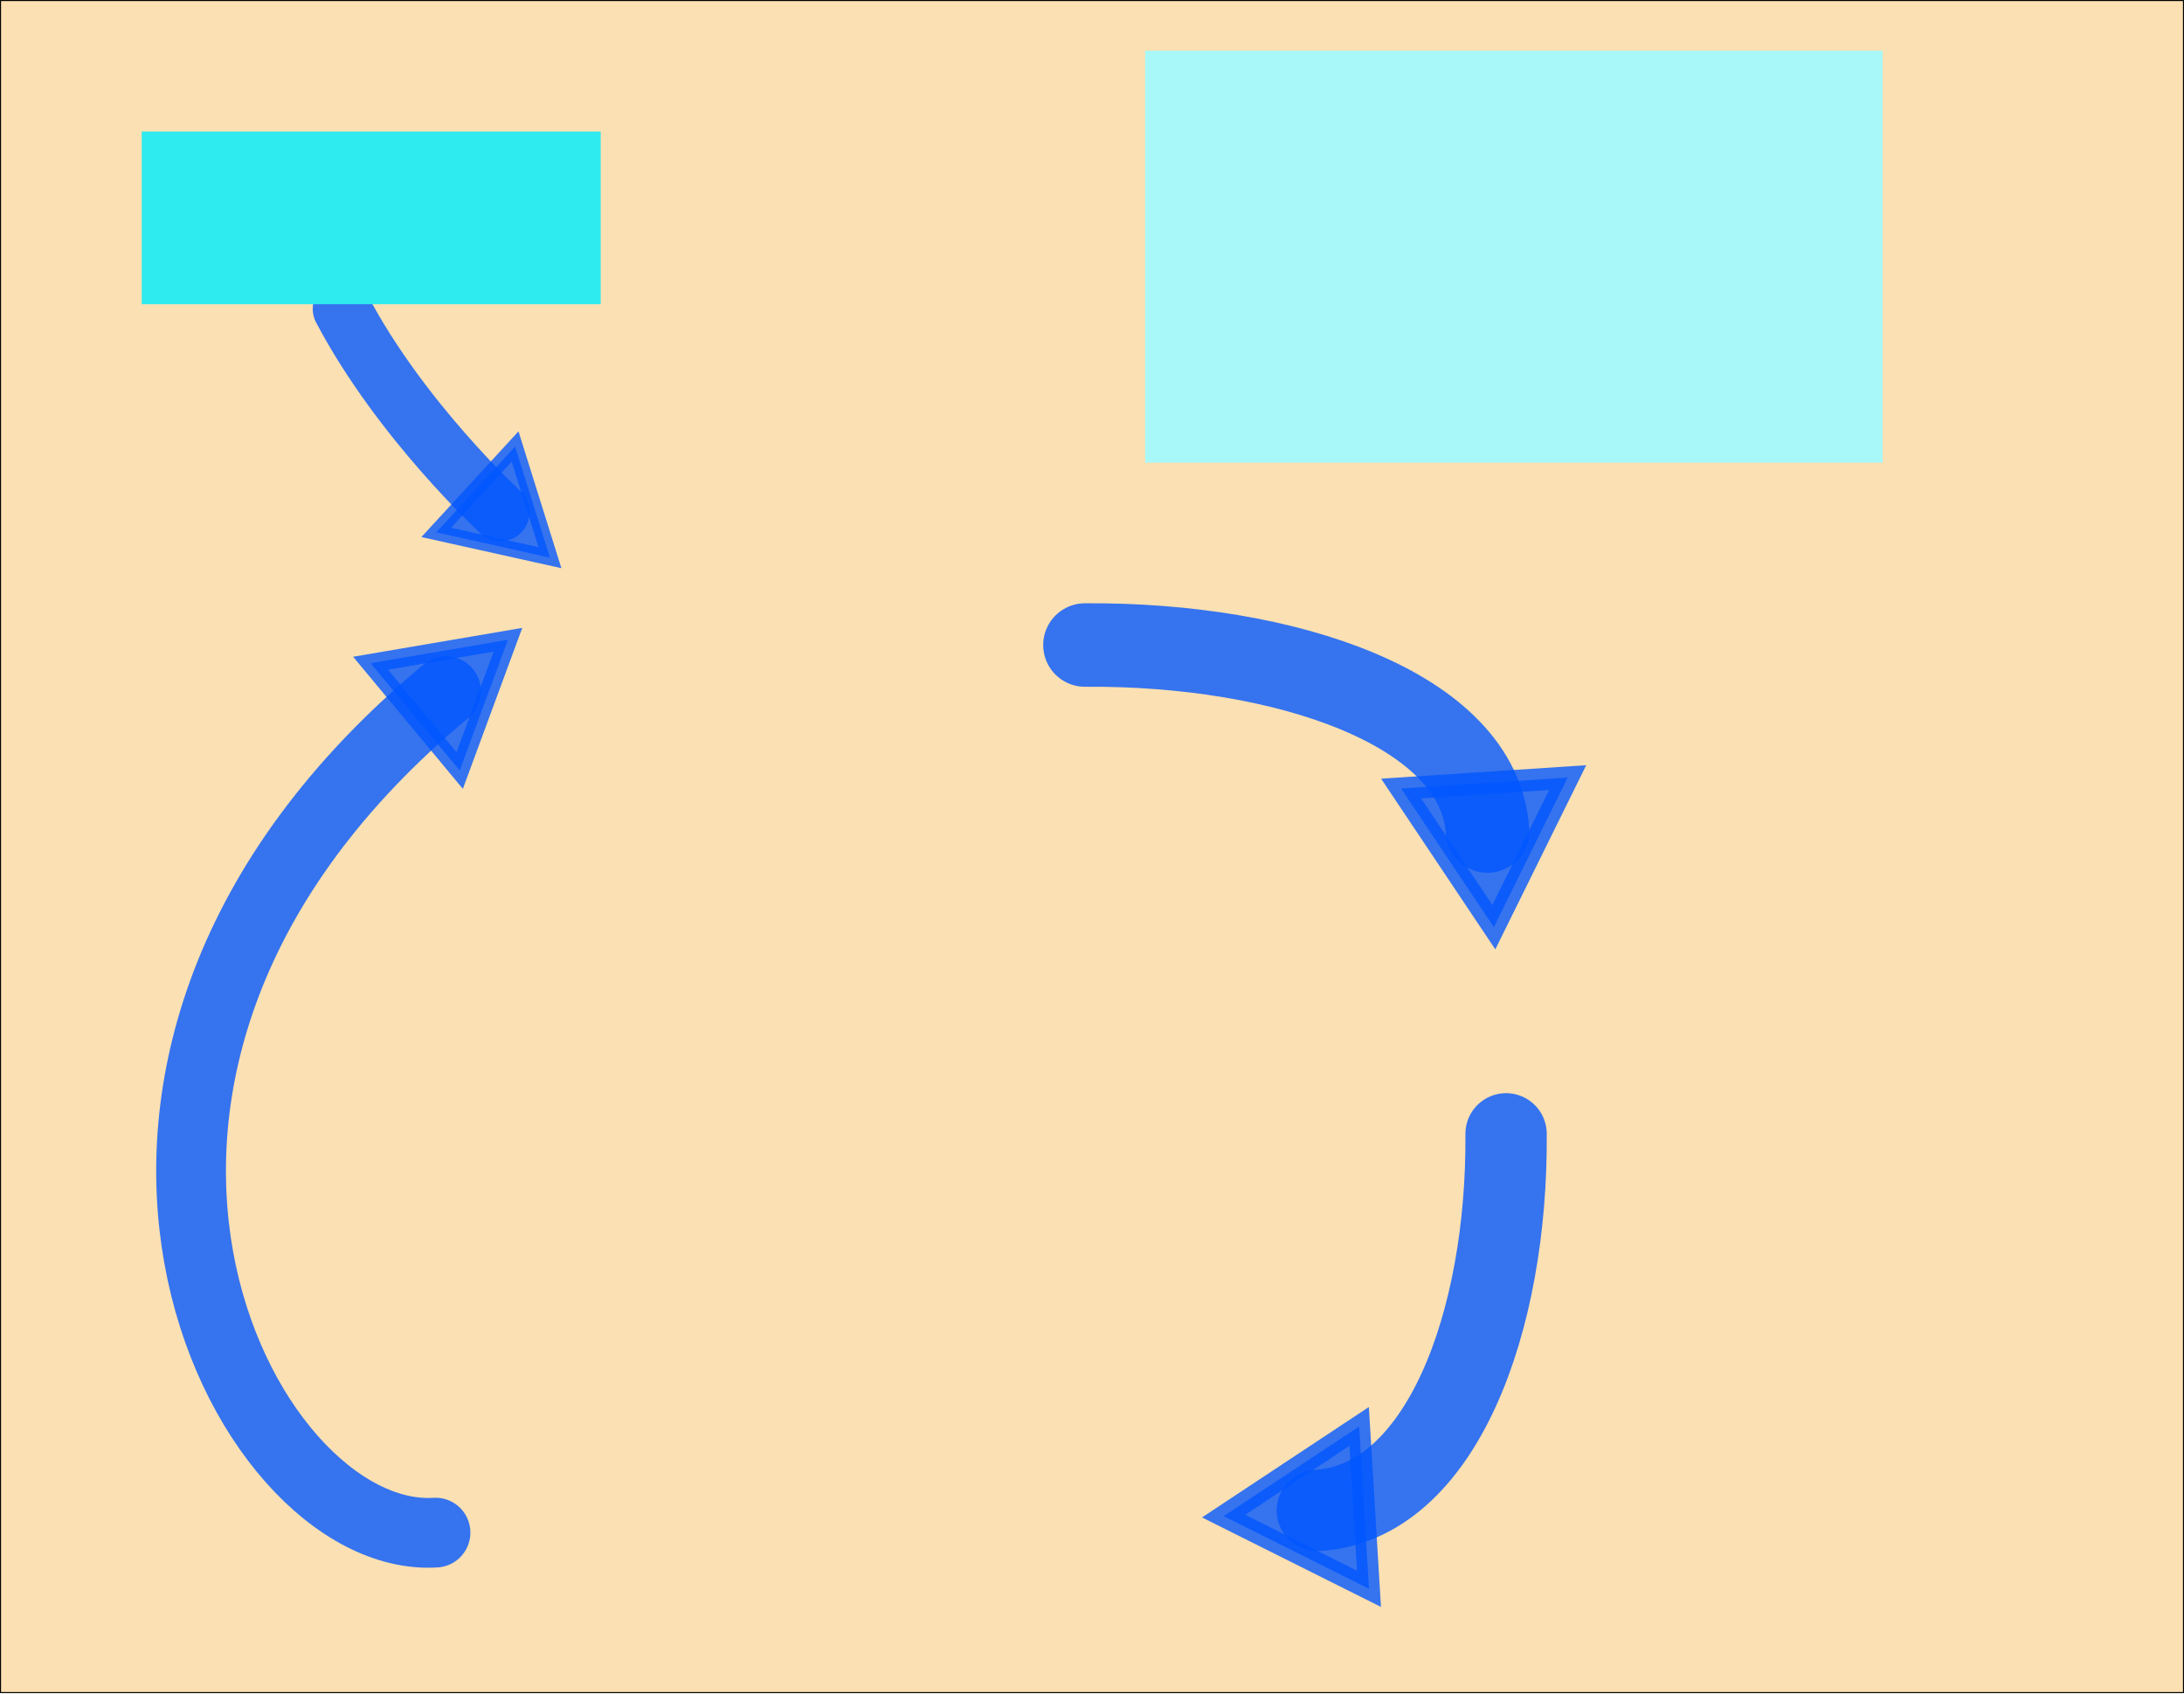
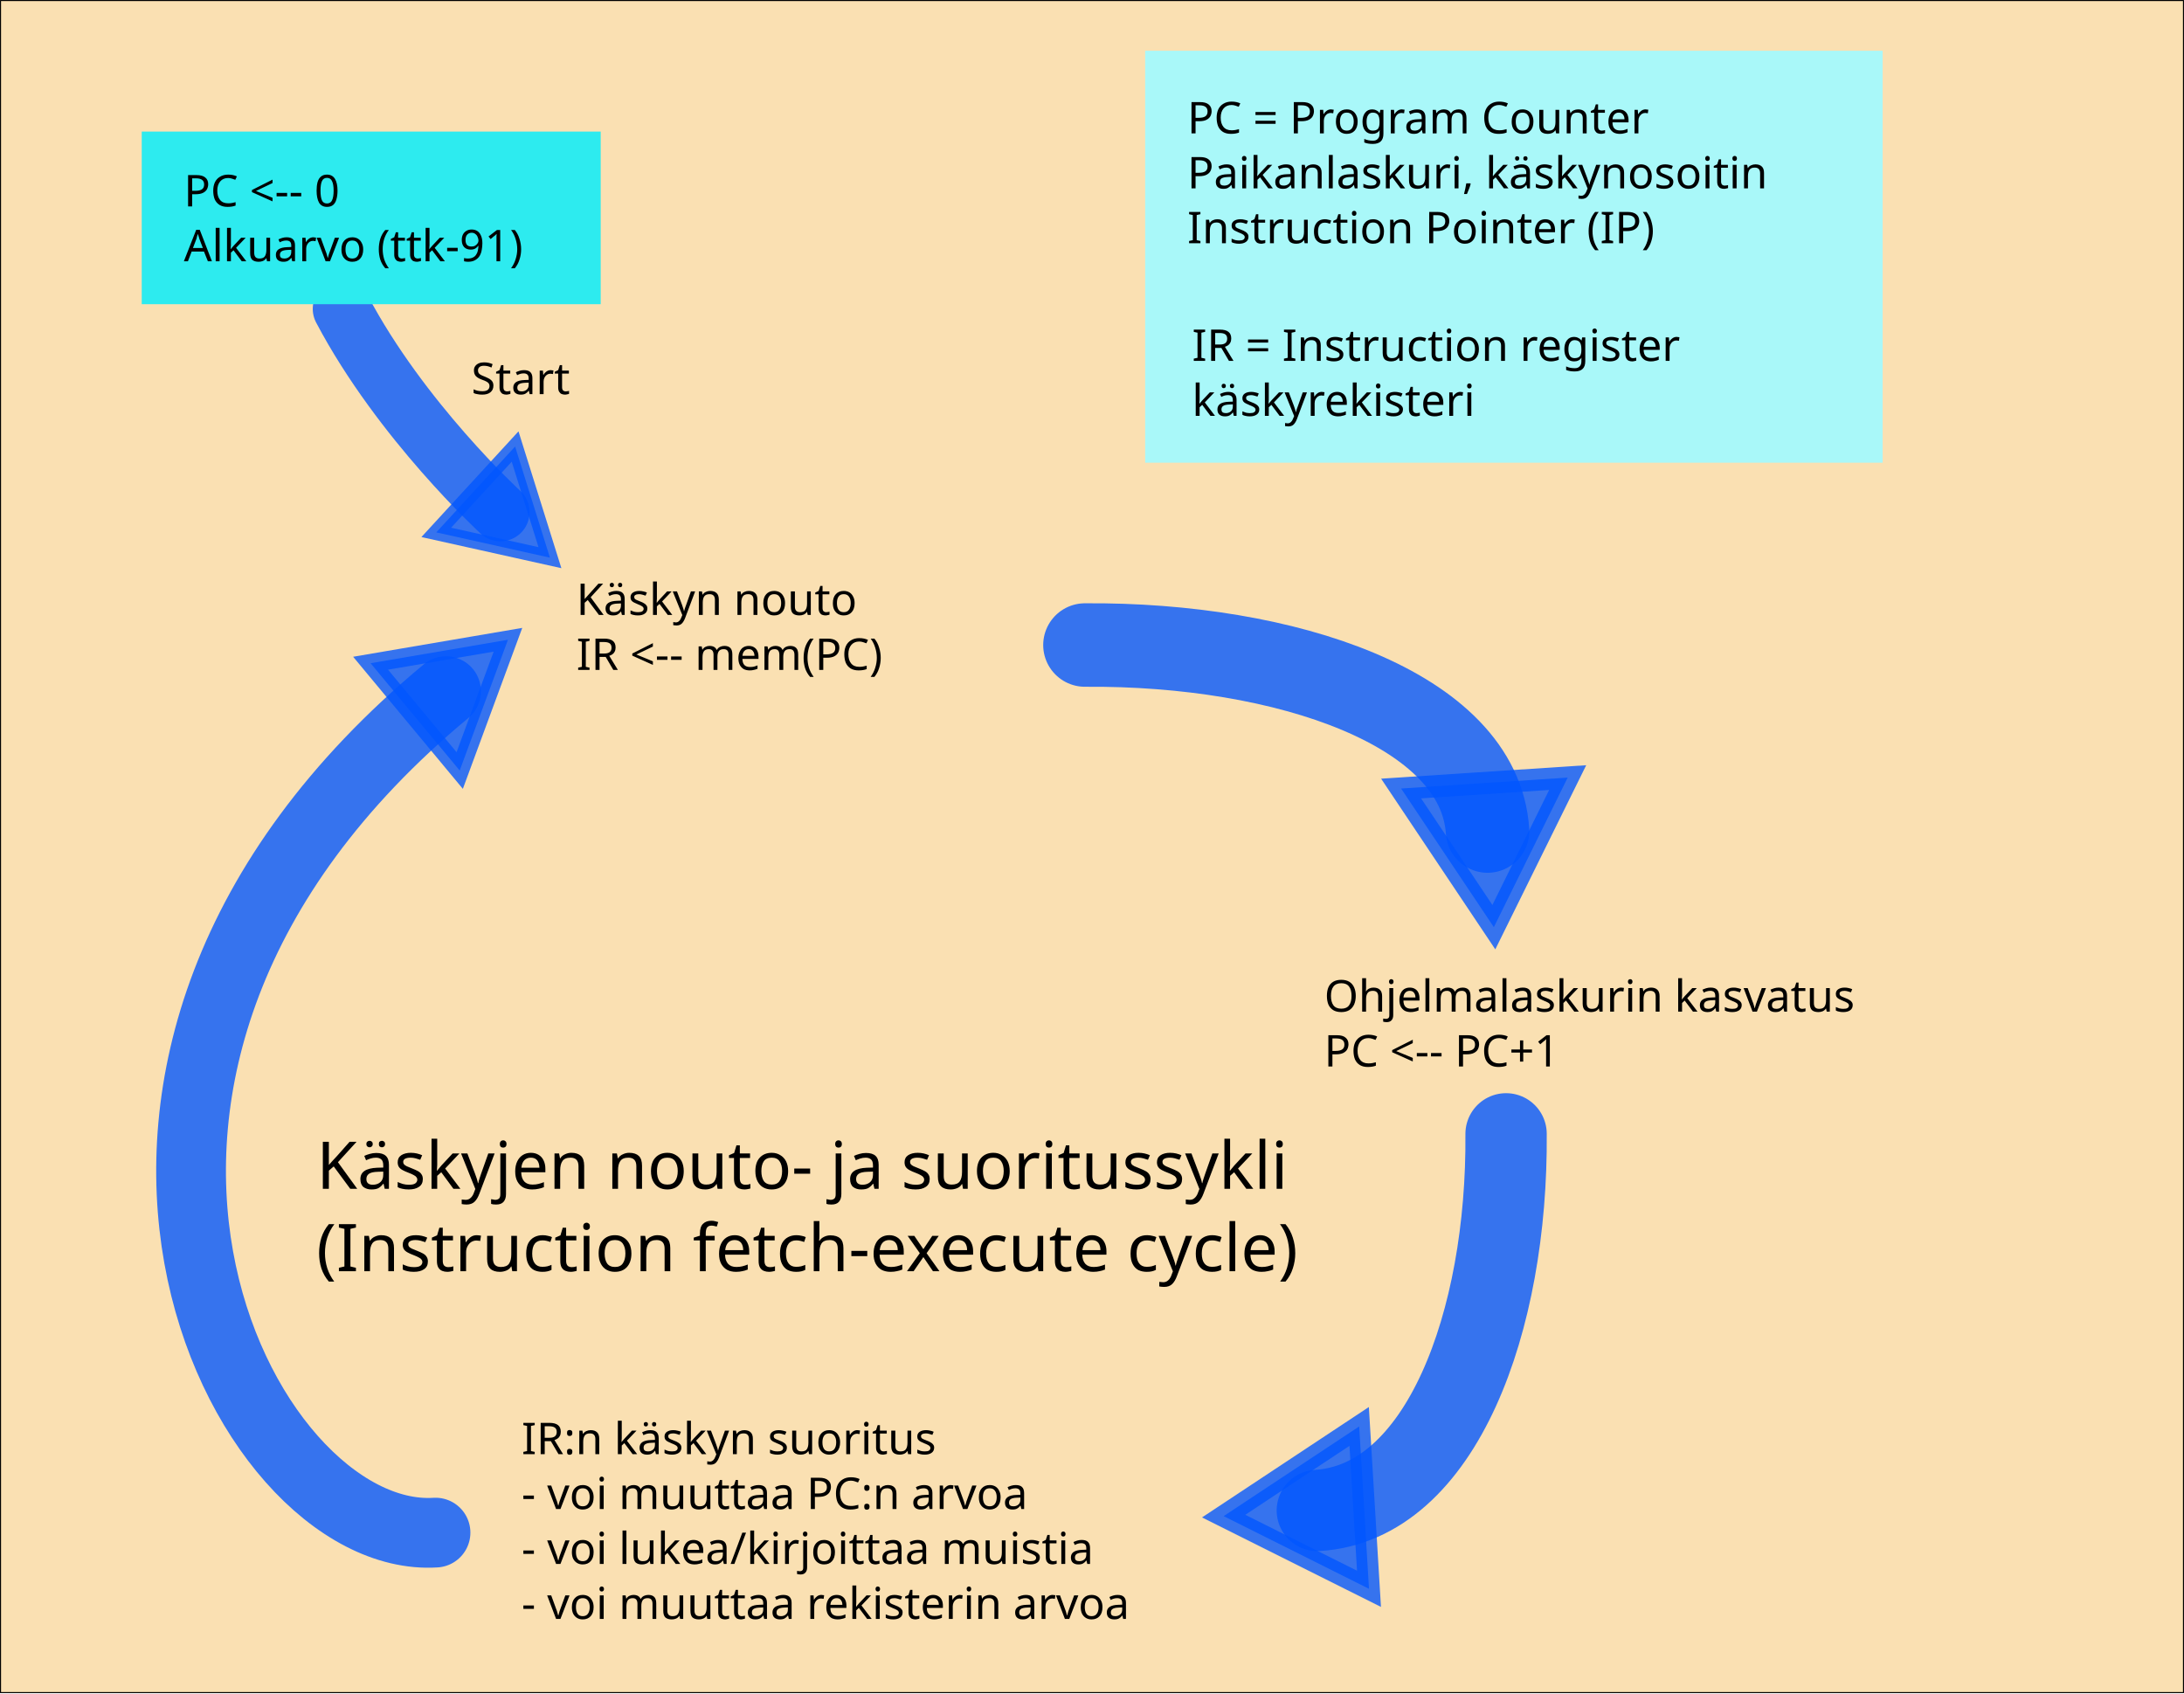
<svg xmlns="http://www.w3.org/2000/svg" id="svg67" version="1.1" viewBox="0 0 210.441 163.134" height="163.134mm" width="210.441mm">
  <defs id="defs61">
-     <marker style="overflow:visible" id="Arrow1Sstart" refX="0" refY="0" orient="auto">
-       <path transform="matrix(0.2,0,0,0.2,1.2,0)" style="fill:#000000;fill-opacity:1;fill-rule:evenodd;stroke:#000000;stroke-width:1pt;stroke-opacity:1" d="M 0,0 5,-5 -12.5,0 5,5 Z" id="path1158" />
-     </marker>
-     <marker style="overflow:visible" id="marker13306" refX="0" refY="0" orient="auto">
-       <path transform="matrix(-0.3,0,0,-0.3,0.69,0)" d="M 8.719,4.034 -2.207,0.016 8.719,-4.002 c -1.745,2.372 -1.735,5.617 -6e-7,8.035 z" style="fill:#000000;fill-opacity:1;fill-rule:evenodd;stroke:#000000;stroke-width:0.625;stroke-linejoin:round;stroke-opacity:1" id="path13304" />
-     </marker>
-     <marker style="overflow:visible" id="marker12122" refX="0" refY="0" orient="auto">
-       <path transform="scale(0.2)" style="fill:#0056ff;fill-opacity:0.784;fill-rule:evenodd;stroke:#0056ff;stroke-width:1pt;stroke-opacity:0.784" d="M 5.77,0 -2.88,5 V -5 Z" id="path12120" />
-     </marker>
    <marker style="overflow:visible" id="DotS" refX="0" refY="0" orient="auto">
      <path transform="matrix(0.2,0,0,0.2,1.48,0.2)" style="fill:#0056ff;fill-opacity:0.784;fill-rule:evenodd;stroke:#0056ff;stroke-width:1pt;stroke-opacity:0.784" d="m -2.5,-1 c 0,2.76 -2.24,5 -5,5 -2.76,0 -5,-2.24 -5,-5 0,-2.76 2.24,-5 5,-5 2.76,0 5,2.24 5,5 z" id="path1213" />
    </marker>
    <marker style="overflow:visible" id="TriangleOutS" refX="0" refY="0" orient="auto">
      <path transform="scale(0.2)" style="fill:#0056ff;fill-opacity:0.784;fill-rule:evenodd;stroke:#0056ff;stroke-width:1pt;stroke-opacity:0.784" d="M 5.77,0 -2.88,5 V -5 Z" id="path1294" />
-     </marker>
-     <marker style="overflow:visible" id="marker1578" refX="0" refY="0" orient="auto">
-       <path transform="matrix(-0.3,0,0,-0.3,0.69,0)" d="M 8.719,4.034 -2.207,0.016 8.719,-4.002 c -1.745,2.372 -1.735,5.617 -6e-7,8.035 z" style="fill:#0f8afd;fill-opacity:1;fill-rule:evenodd;stroke:#000000;stroke-width:0.625;stroke-linejoin:round;stroke-opacity:1" id="path1576" />
-     </marker>
-     <marker style="overflow:visible" id="Arrow2Send" refX="0" refY="0" orient="auto">
-       <path transform="matrix(-0.3,0,0,-0.3,0.69,0)" d="M 8.719,4.034 -2.207,0.016 8.719,-4.002 c -1.745,2.372 -1.735,5.617 -6e-7,8.035 z" style="fill:#000000;fill-opacity:1;fill-rule:evenodd;stroke:#000000;stroke-width:0.625;stroke-linejoin:round;stroke-opacity:1" id="path1179" />
-     </marker>
-     <marker style="overflow:visible" id="marker1438" refX="0" refY="0" orient="auto">
-       <path transform="matrix(-1.1,0,0,-1.1,-1.1,0)" d="M 8.719,4.034 -2.207,0.016 8.719,-4.002 c -1.745,2.372 -1.735,5.617 -6e-7,8.035 z" style="fill:#000000;fill-opacity:1;fill-rule:evenodd;stroke:#000000;stroke-width:0.625;stroke-linejoin:round;stroke-opacity:1" id="path1436" />
-     </marker>
-     <marker style="overflow:visible" id="Arrow2Lend" refX="0" refY="0" orient="auto">
-       <path transform="matrix(-1.1,0,0,-1.1,-1.1,0)" d="M 8.719,4.034 -2.207,0.016 8.719,-4.002 c -1.745,2.372 -1.735,5.617 -6e-7,8.035 z" style="fill:#a9b2f9;fill-opacity:1;fill-rule:evenodd;stroke:#000000;stroke-width:0.625;stroke-linejoin:round;stroke-opacity:1" id="path1167" />
    </marker>
    <marker style="overflow:visible" id="DotS-5" refX="0" refY="0" orient="auto">
      <path transform="matrix(0.2,0,0,0.2,1.48,0.2)" style="fill:#0056ff;fill-opacity:0.784;fill-rule:evenodd;stroke:#0056ff;stroke-width:1pt;stroke-opacity:0.784" d="m -2.5,-1 c 0,2.76 -2.24,5 -5,5 -2.76,0 -5,-2.24 -5,-5 0,-2.76 2.24,-5 5,-5 2.76,0 5,2.24 5,5 z" id="path1213-3" />
    </marker>
    <marker style="overflow:visible" id="TriangleOutS-1" refX="0" refY="0" orient="auto">
      <path transform="scale(0.2)" style="fill:#0056ff;fill-opacity:0.784;fill-rule:evenodd;stroke:#0056ff;stroke-width:1pt;stroke-opacity:0.784" d="M 5.77,0 -2.88,5 V -5 Z" id="path1294-2" />
    </marker>
    <marker style="overflow:visible" id="DotS-5-1" refX="0" refY="0" orient="auto">
      <path transform="matrix(0.2,0,0,0.2,1.48,0.2)" style="fill:#0056ff;fill-opacity:0.785;fill-rule:evenodd;stroke:#0056ff;stroke-width:1pt;stroke-opacity:0.785" d="m -2.5,-1 c 0,2.76 -2.24,5 -5,5 -2.76,0 -5,-2.24 -5,-5 0,-2.76 2.24,-5 5,-5 2.76,0 5,2.24 5,5 z" id="path1213-3-2" />
    </marker>
    <marker style="overflow:visible" id="TriangleOutS-1-2" refX="0" refY="0" orient="auto">
      <path transform="scale(0.2)" style="fill:#0056ff;fill-opacity:0.785;fill-rule:evenodd;stroke:#0056ff;stroke-width:1pt;stroke-opacity:0.785" d="M 5.77,0 -2.88,5 V -5 Z" id="path1294-2-1" />
    </marker>
    <marker style="overflow:visible" id="DotS-4" refX="0" refY="0" orient="auto">
      <path transform="matrix(0.2,0,0,0.2,1.48,0.2)" style="fill:#0056ff;fill-opacity:0.784;fill-rule:evenodd;stroke:#0056ff;stroke-width:1pt;stroke-opacity:0.784" d="m -2.5,-1 c 0,2.76 -2.24,5 -5,5 -2.76,0 -5,-2.24 -5,-5 0,-2.76 2.24,-5 5,-5 2.76,0 5,2.24 5,5 z" id="path1213-1" />
    </marker>
    <marker style="overflow:visible" id="TriangleOutS-6" refX="0" refY="0" orient="auto">
      <path transform="scale(0.2)" style="fill:#0056ff;fill-opacity:0.784;fill-rule:evenodd;stroke:#0056ff;stroke-width:1pt;stroke-opacity:0.784" d="M 5.77,0 -2.88,5 V -5 Z" id="path1294-4" />
    </marker>
  </defs>
  <g transform="translate(0.05000001,-14.44611)" id="layer1">
    <rect y="14.496" x="0" height="163.034" width="210.341" id="rect16130" style="opacity:1;fill:#f9d79d;fill-opacity:0.784;stroke:#000000;stroke-width:0.1;stroke-linecap:round;stroke-linejoin:round;stroke-miterlimit:4;stroke-dasharray:none;stroke-opacity:1" />
    <path id="path1434-4" d="M 32.894,44.212 C 38.56,54.97 48.167,63.794 48.167,63.794" style="fill:none;fill-opacity:1;stroke:#0056ff;stroke-width:5.616;stroke-linecap:round;stroke-linejoin:miter;stroke-miterlimit:4;stroke-dasharray:none;stroke-opacity:0.784;marker-mid:url(#DotS-4);marker-end:url(#TriangleOutS-6)" />
-     <flowRoot transform="matrix(0.2645833,0,0,0.2645833,-8.769043,16.25298)" style="font-style:normal;font-variant:normal;font-weight:normal;font-stretch:normal;font-size:16px;line-height:1.25;font-family:sans-serif;-inkscape-font-specification:'sans-serif, Normal';font-variant-ligatures:normal;font-variant-caps:normal;font-variant-numeric:normal;font-feature-settings:normal;text-align:start;letter-spacing:0px;word-spacing:0px;writing-mode:lr-tb;text-anchor:start;fill:#000000;fill-opacity:1;stroke:none" id="flowRoot77" xml:space="preserve">
-       <flowRegion style="font-style:normal;font-variant:normal;font-weight:normal;font-stretch:normal;font-size:16px;font-family:sans-serif;-inkscape-font-specification:'sans-serif, Normal';font-variant-ligatures:normal;font-variant-caps:normal;font-variant-numeric:normal;font-feature-settings:normal;text-align:start;writing-mode:lr-tb;text-anchor:start" id="flowRegion79">
-         <rect style="font-style:normal;font-variant:normal;font-weight:normal;font-stretch:normal;font-size:16px;font-family:sans-serif;-inkscape-font-specification:'sans-serif, Normal';font-variant-ligatures:normal;font-variant-caps:normal;font-variant-numeric:normal;font-feature-settings:normal;text-align:start;writing-mode:lr-tb;text-anchor:start" y="202.52" x="242.857" height="91.429" width="235.714" id="rect81" />
-       </flowRegion>
-       <flowPara id="flowPara85">Käskyn nouto</flowPara>
-       <flowPara id="flowPara87">IR &lt;-- mem(PC)</flowPara>
-     </flowRoot>
-     <flowRoot transform="matrix(0.2645833,0,0,0.2645833,63.28466,54.4702)" style="font-style:normal;font-variant:normal;font-weight:normal;font-stretch:normal;font-size:16px;line-height:1.25;font-family:sans-serif;-inkscape-font-specification:'sans-serif, Normal';font-variant-ligatures:normal;font-variant-caps:normal;font-variant-numeric:normal;font-feature-settings:normal;text-align:start;letter-spacing:0px;word-spacing:0px;writing-mode:lr-tb;text-anchor:start;fill:#000000;fill-opacity:1;stroke:none" id="flowRoot77-0" xml:space="preserve">
-       <flowRegion style="font-style:normal;font-variant:normal;font-weight:normal;font-stretch:normal;font-size:16px;font-family:sans-serif;-inkscape-font-specification:'sans-serif, Normal';font-variant-ligatures:normal;font-variant-caps:normal;font-variant-numeric:normal;font-feature-settings:normal;text-align:start;writing-mode:lr-tb;text-anchor:start" id="flowRegion79-8">
-         <rect style="font-style:normal;font-variant:normal;font-weight:normal;font-stretch:normal;font-size:16px;font-family:sans-serif;-inkscape-font-specification:'sans-serif, Normal';font-variant-ligatures:normal;font-variant-caps:normal;font-variant-numeric:normal;font-feature-settings:normal;text-align:start;writing-mode:lr-tb;text-anchor:start" y="202.52" x="242.857" height="91.429" width="235.714" id="rect81-9" />
-       </flowRegion>
-       <flowPara id="flowPara116">Ohjelmalaskurin kasvatus</flowPara>
-       <flowPara id="flowPara118">PC &lt;-- PC+1</flowPara>
-     </flowRoot>
-     <flowRoot transform="matrix(0.2645833,0,0,0.2645833,-14.04927,97.10591)" style="font-style:normal;font-variant:normal;font-weight:normal;font-stretch:normal;font-size:16px;line-height:1.25;font-family:sans-serif;-inkscape-font-specification:'sans-serif, Normal';font-variant-ligatures:normal;font-variant-caps:normal;font-variant-numeric:normal;font-feature-settings:normal;text-align:start;letter-spacing:0px;word-spacing:0px;writing-mode:lr-tb;text-anchor:start;fill:#000000;fill-opacity:1;stroke:none" id="flowRoot77-4" xml:space="preserve">
-       <flowRegion style="font-style:normal;font-variant:normal;font-weight:normal;font-stretch:normal;font-size:16px;font-family:sans-serif;-inkscape-font-specification:'sans-serif, Normal';font-variant-ligatures:normal;font-variant-caps:normal;font-variant-numeric:normal;font-feature-settings:normal;text-align:start;writing-mode:lr-tb;text-anchor:start" id="flowRegion79-0">
-         <rect style="font-style:normal;font-variant:normal;font-weight:normal;font-stretch:normal;font-size:16px;font-family:sans-serif;-inkscape-font-specification:'sans-serif, Normal';font-variant-ligatures:normal;font-variant-caps:normal;font-variant-numeric:normal;font-feature-settings:normal;text-align:start;writing-mode:lr-tb;text-anchor:start" y="202.52" x="242.857" height="106.581" width="288.242" id="rect81-1" />
-       </flowRegion>
-       <flowPara id="flowPara147">IR:n käskyn suoritus</flowPara>
-       <flowPara id="flowPara149">- voi muuttaa PC:n arvoa</flowPara>
-       <flowPara id="flowPara151">- voi lukea/kirjoittaa muistia</flowPara>
-       <flowPara id="flowPara153">- voi muuttaa rekisterin arvoa</flowPara>
-     </flowRoot>
-     <flowRoot transform="matrix(0.2645833,0,0,0.2645833,-18.88737,-5.023253)" style="font-style:normal;font-variant:normal;font-weight:normal;font-stretch:normal;font-size:16px;line-height:1.25;font-family:sans-serif;-inkscape-font-specification:'sans-serif, Normal';font-variant-ligatures:normal;font-variant-caps:normal;font-variant-numeric:normal;font-feature-settings:normal;text-align:start;letter-spacing:0px;word-spacing:0px;writing-mode:lr-tb;text-anchor:start;fill:#000000;fill-opacity:1;stroke:none" id="flowRoot77-8" xml:space="preserve">
-       <flowRegion style="font-style:normal;font-variant:normal;font-weight:normal;font-stretch:normal;font-size:16px;font-family:sans-serif;-inkscape-font-specification:'sans-serif, Normal';font-variant-ligatures:normal;font-variant-caps:normal;font-variant-numeric:normal;font-feature-settings:normal;text-align:start;writing-mode:lr-tb;text-anchor:start" id="flowRegion79-87">
-         <rect style="font-style:normal;font-variant:normal;font-weight:normal;font-stretch:normal;font-size:16px;font-family:sans-serif;-inkscape-font-specification:'sans-serif, Normal';font-variant-ligatures:normal;font-variant-caps:normal;font-variant-numeric:normal;font-feature-settings:normal;text-align:start;writing-mode:lr-tb;text-anchor:start" y="202.52" x="242.857" height="91.429" width="235.714" id="rect81-7" />
-       </flowRegion>
-       <flowPara id="flowPara182">Start</flowPara>
-     </flowRoot>
+     <text id="text1042" y="73.698" x="55.487" style="font-style:normal;font-variant:normal;font-weight:normal;font-stretch:normal;font-size:4.233px;line-height:1.25;font-family:sans-serif;-inkscape-font-specification:'sans-serif, Normal';font-variant-ligatures:normal;font-variant-caps:normal;font-variant-numeric:normal;font-feature-settings:normal;text-align:start;letter-spacing:0px;word-spacing:0px;writing-mode:lr-tb;text-anchor:start;fill:#000000;fill-opacity:1;stroke:none;stroke-width:0.265" xml:space="preserve">
+       <tspan style="stroke-width:0.265" id="tspan1036" y="73.698" x="55.487">
+         <tspan style="stroke-width:0.265" id="tspan1032" y="73.698" x="55.487">Käskyn nouto</tspan>
+         <tspan style="stroke-width:0.265" id="tspan1034" y="73.698" x="84.525" dx="0" />
+       </tspan>
+       <tspan style="stroke-width:0.265" id="tspan1040" y="78.99" x="55.487">
+         <tspan style="stroke-width:0.265" id="tspan1038" y="78.99" x="55.487">IR &lt;-- mem(PC)</tspan>
+       </tspan>
+     </text>
+     <text id="text1054" y="111.916" x="127.541" style="font-style:normal;font-variant:normal;font-weight:normal;font-stretch:normal;font-size:4.233px;line-height:1.25;font-family:sans-serif;-inkscape-font-specification:'sans-serif, Normal';font-variant-ligatures:normal;font-variant-caps:normal;font-variant-numeric:normal;font-feature-settings:normal;text-align:start;letter-spacing:0px;word-spacing:0px;writing-mode:lr-tb;text-anchor:start;fill:#000000;fill-opacity:1;stroke:none;stroke-width:0.265" xml:space="preserve">
+       <tspan style="stroke-width:0.265" id="tspan1048" y="111.916" x="127.541">
+         <tspan style="stroke-width:0.265" id="tspan1044" y="111.916" x="127.541">Ohjelmalaskurin kasvatus</tspan>
+         <tspan style="stroke-width:0.265" id="tspan1046" y="111.916" x="182.392" dx="0" />
+       </tspan>
+       <tspan style="stroke-width:0.265" id="tspan1052" y="117.207" x="127.541">
+         <tspan style="stroke-width:0.265" id="tspan1050" y="117.207" x="127.541">PC &lt;-- PC+1</tspan>
+       </tspan>
+     </text>
+     <text id="text1090" y="154.551" x="50.207" style="font-style:normal;font-variant:normal;font-weight:normal;font-stretch:normal;font-size:4.233px;line-height:1.25;font-family:sans-serif;-inkscape-font-specification:'sans-serif, Normal';font-variant-ligatures:normal;font-variant-caps:normal;font-variant-numeric:normal;font-feature-settings:normal;text-align:start;letter-spacing:0px;word-spacing:0px;writing-mode:lr-tb;text-anchor:start;fill:#000000;fill-opacity:1;stroke:none;stroke-width:0.265" xml:space="preserve">
+       <tspan style="stroke-width:0.265" id="tspan1072" y="154.551" x="50.207">
+         <tspan style="stroke-width:0.265" id="tspan1068" y="154.551" x="50.207">IR:n käskyn suoritus</tspan>
+         <tspan style="stroke-width:0.265" id="tspan1070" y="154.551" x="94.458" dx="0" />
+       </tspan>
+       <tspan style="stroke-width:0.265" id="tspan1078" y="159.843" x="50.207">
+         <tspan style="stroke-width:0.265" id="tspan1074" y="159.843" x="50.207">- voi muuttaa PC:n arvoa</tspan>
+         <tspan style="stroke-width:0.265" id="tspan1076" y="159.843" x="104.273" dx="0" />
+       </tspan>
+       <tspan style="stroke-width:0.265" id="tspan1084" y="165.135" x="50.207">
+         <tspan style="stroke-width:0.265" id="tspan1080" y="165.135" x="50.207">- voi lukea/kirjoittaa muistia</tspan>
+         <tspan style="stroke-width:0.265" id="tspan1082" y="165.135" x="110.772" dx="0" />
+       </tspan>
+       <tspan style="stroke-width:0.265" id="tspan1088" y="170.426" x="50.207">
+         <tspan style="stroke-width:0.265" id="tspan1086" y="170.426" x="50.207">- voi muuttaa rekisterin arvoa</tspan>
+       </tspan>
+     </text>
+     <text id="text952" y="52.422" x="45.369" style="font-style:normal;font-variant:normal;font-weight:normal;font-stretch:normal;font-size:4.233px;line-height:1.25;font-family:sans-serif;-inkscape-font-specification:'sans-serif, Normal';font-variant-ligatures:normal;font-variant-caps:normal;font-variant-numeric:normal;font-feature-settings:normal;text-align:start;letter-spacing:0px;word-spacing:0px;writing-mode:lr-tb;text-anchor:start;fill:#000000;fill-opacity:1;stroke:none;stroke-width:0.265" xml:space="preserve">
+       <tspan style="stroke-width:0.265" id="tspan950" y="52.422" x="45.369">
+         <tspan style="stroke-width:0.265" id="tspan948" y="52.422" x="45.369">Start</tspan>
+       </tspan>
+     </text>
    <g transform="translate(-18.89881,6.425595)" id="g1140">
      <rect style="opacity:1;fill:#2debef;fill-opacity:1;stroke:none;stroke-width:0.23;stroke-opacity:1" id="rect1124" width="44.223" height="16.631" x="32.506" y="20.699" />
-       <flowRoot xml:space="preserve" id="flowRoot77-8-7" style="font-style:normal;font-variant:normal;font-weight:normal;font-stretch:normal;font-size:16px;line-height:1.25;font-family:sans-serif;-inkscape-font-specification:'sans-serif, Normal';font-variant-ligatures:normal;font-variant-caps:normal;font-variant-numeric:normal;font-feature-settings:normal;text-align:start;letter-spacing:0px;word-spacing:0px;writing-mode:lr-tb;text-anchor:start;fill:#000000;fill-opacity:1;stroke:none" transform="matrix(0.2645833,0,0,0.2645833,-27.69052,-29.54165)">
-         <flowRegion id="flowRegion79-87-4" style="font-style:normal;font-variant:normal;font-weight:normal;font-stretch:normal;font-size:16px;font-family:sans-serif;-inkscape-font-specification:'sans-serif, Normal';font-variant-ligatures:normal;font-variant-caps:normal;font-variant-numeric:normal;font-feature-settings:normal;text-align:start;writing-mode:lr-tb;text-anchor:start">
-           <rect id="rect81-7-7" width="235.714" height="91.429" x="242.857" y="202.52" style="font-style:normal;font-variant:normal;font-weight:normal;font-stretch:normal;font-size:16px;font-family:sans-serif;-inkscape-font-specification:'sans-serif, Normal';font-variant-ligatures:normal;font-variant-caps:normal;font-variant-numeric:normal;font-feature-settings:normal;text-align:start;writing-mode:lr-tb;text-anchor:start" />
-         </flowRegion>
-         <flowPara id="flowPara208">PC &lt;-- 0</flowPara>
-         <flowPara id="flowPara210">Alkuarvo (ttk-91)</flowPara>
-       </flowRoot>
+       <text id="text946" y="27.904" x="36.566" style="font-style:normal;font-variant:normal;font-weight:normal;font-stretch:normal;font-size:4.233px;line-height:1.25;font-family:sans-serif;-inkscape-font-specification:'sans-serif, Normal';font-variant-ligatures:normal;font-variant-caps:normal;font-variant-numeric:normal;font-feature-settings:normal;text-align:start;letter-spacing:0px;word-spacing:0px;writing-mode:lr-tb;text-anchor:start;fill:#000000;fill-opacity:1;stroke:none;stroke-width:0.265" xml:space="preserve">
+         <tspan style="stroke-width:0.265" id="tspan940" y="27.904" x="36.566">
+           <tspan style="stroke-width:0.265" id="tspan936" y="27.904" x="36.566">PC &lt;-- 0</tspan>
+           <tspan style="stroke-width:0.265" id="tspan938" y="27.904" x="55.07" dx="0" />
+         </tspan>
+         <tspan style="stroke-width:0.265" id="tspan944" y="33.196" x="36.566">
+           <tspan style="stroke-width:0.265" id="tspan942" y="33.196" x="36.566">Alkuarvo (ttk-91)</tspan>
+         </tspan>
+       </text>
    </g>
    <g transform="translate(-12.17084,5.820834)" id="g16128">
      <rect style="opacity:1;fill:#a9f8f9;fill-opacity:1;stroke:none;stroke-width:0.252;stroke-opacity:1" id="rect1142" width="71.06" height="39.688" x="122.464" y="13.518" />
-       <flowRoot xml:space="preserve" id="flowRoot77-8-8" style="font-style:normal;font-variant:normal;font-weight:normal;font-stretch:normal;font-size:16px;line-height:1.25;font-family:sans-serif;-inkscape-font-specification:'sans-serif, Normal';font-variant-ligatures:normal;font-variant-caps:normal;font-variant-numeric:normal;font-feature-settings:normal;text-align:start;letter-spacing:0px;word-spacing:0px;writing-mode:lr-tb;text-anchor:start;fill:#000000;fill-opacity:1;stroke:none" transform="matrix(0.2645833,0,0,0.2645833,62.26781,-35.96725)">
-         <flowRegion id="flowRegion79-87-5" style="font-style:normal;font-variant:normal;font-weight:normal;font-stretch:normal;font-size:16px;font-family:sans-serif;-inkscape-font-specification:'sans-serif, Normal';font-variant-ligatures:normal;font-variant-caps:normal;font-variant-numeric:normal;font-feature-settings:normal;text-align:start;writing-mode:lr-tb;text-anchor:start">
-           <rect id="rect81-7-2" width="235.714" height="91.429" x="242.857" y="202.52" style="font-style:normal;font-variant:normal;font-weight:normal;font-stretch:normal;font-size:16px;font-family:sans-serif;-inkscape-font-specification:'sans-serif, Normal';font-variant-ligatures:normal;font-variant-caps:normal;font-variant-numeric:normal;font-feature-settings:normal;text-align:start;writing-mode:lr-tb;text-anchor:start" />
-         </flowRegion>
-         <flowPara id="flowPara252">PC = Program Counter</flowPara>
-         <flowPara id="flowPara254">Paikanlaskuri, käskynosoitin</flowPara>
-         <flowPara id="flowPara256">Instruction Pointer (IP)</flowPara>
-         <flowPara id="flowPara258" />
-       </flowRoot>
-       <flowRoot xml:space="preserve" id="flowRoot77-8-9" style="font-style:normal;font-variant:normal;font-weight:normal;font-stretch:normal;font-size:16px;line-height:1.25;font-family:sans-serif;-inkscape-font-specification:'sans-serif, Normal';font-variant-ligatures:normal;font-variant-caps:normal;font-variant-numeric:normal;font-feature-settings:normal;text-align:start;letter-spacing:0px;word-spacing:0px;writing-mode:lr-tb;text-anchor:start;fill:#000000;fill-opacity:1;stroke:none" transform="matrix(0.2645833,0,0,0.2645833,62.72139,-14.04463)">
-         <flowRegion id="flowRegion79-87-3" style="font-style:normal;font-variant:normal;font-weight:normal;font-stretch:normal;font-size:16px;font-family:sans-serif;-inkscape-font-specification:'sans-serif, Normal';font-variant-ligatures:normal;font-variant-caps:normal;font-variant-numeric:normal;font-feature-settings:normal;text-align:start;writing-mode:lr-tb;text-anchor:start">
-           <rect id="rect81-7-0" width="235.714" height="91.429" x="242.857" y="202.52" style="font-style:normal;font-variant:normal;font-weight:normal;font-stretch:normal;font-size:16px;font-family:sans-serif;-inkscape-font-specification:'sans-serif, Normal';font-variant-ligatures:normal;font-variant-caps:normal;font-variant-numeric:normal;font-feature-settings:normal;text-align:start;writing-mode:lr-tb;text-anchor:start" />
-         </flowRegion>
-         <flowPara id="flowPara248">IR = Instruction register</flowPara>
-         <flowPara id="flowPara250">käskyrekisteri</flowPara>
-       </flowRoot>
+       <text id="text972" y="21.478" x="126.524" style="font-style:normal;font-variant:normal;font-weight:normal;font-stretch:normal;font-size:4.233px;line-height:1.25;font-family:sans-serif;-inkscape-font-specification:'sans-serif, Normal';font-variant-ligatures:normal;font-variant-caps:normal;font-variant-numeric:normal;font-feature-settings:normal;text-align:start;letter-spacing:0px;word-spacing:0px;writing-mode:lr-tb;text-anchor:start;fill:#000000;fill-opacity:1;stroke:none;stroke-width:0.265" xml:space="preserve">
+         <tspan style="stroke-width:0.265" id="tspan958" y="21.478" x="126.524">
+           <tspan style="stroke-width:0.265" id="tspan954" y="21.478" x="126.524">PC = Program Counter</tspan>
+           <tspan style="stroke-width:0.265" id="tspan956" y="21.478" x="174.835" dx="0" />
+         </tspan>
+         <tspan style="stroke-width:0.265" id="tspan964" y="26.77" x="126.524">
+           <tspan style="stroke-width:0.265" id="tspan960" y="26.77" x="126.524">Paikanlaskuri, käskynosoitin</tspan>
+           <tspan style="stroke-width:0.265" id="tspan962" y="26.77" x="186.51" dx="0" />
+         </tspan>
+         <tspan style="stroke-width:0.265" id="tspan970" y="32.062" x="126.524">
+           <tspan style="stroke-width:0.265" id="tspan966" y="32.062" x="126.524">Instruction Pointer (IP)</tspan>
+           <tspan style="stroke-width:0.265" id="tspan968" y="32.062" x="175.695" dx="0" />
+         </tspan>
+       </text>
+       <text id="text984" y="43.401" x="126.977" style="font-style:normal;font-variant:normal;font-weight:normal;font-stretch:normal;font-size:4.233px;line-height:1.25;font-family:sans-serif;-inkscape-font-specification:'sans-serif, Normal';font-variant-ligatures:normal;font-variant-caps:normal;font-variant-numeric:normal;font-feature-settings:normal;text-align:start;letter-spacing:0px;word-spacing:0px;writing-mode:lr-tb;text-anchor:start;fill:#000000;fill-opacity:1;stroke:none;stroke-width:0.265" xml:space="preserve">
+         <tspan style="stroke-width:0.265" id="tspan978" y="43.401" x="126.977">
+           <tspan style="stroke-width:0.265" id="tspan974" y="43.401" x="126.977">IR = Instruction register</tspan>
+           <tspan style="stroke-width:0.265" id="tspan976" y="43.401" x="179.109" dx="0" />
+         </tspan>
+         <tspan style="stroke-width:0.265" id="tspan982" y="48.693" x="126.977">
+           <tspan style="stroke-width:0.265" id="tspan980" y="48.693" x="126.977">käskyrekisteri</tspan>
+         </tspan>
+       </text>
    </g>
-     <flowRoot transform="matrix(0.2645833,0,0,0.2645833,-33.8068,69.60918)" style="font-style:normal;font-variant:normal;font-weight:normal;font-stretch:normal;font-size:24px;line-height:1.25;font-family:sans-serif;-inkscape-font-specification:'sans-serif, Normal';font-variant-ligatures:normal;font-variant-caps:normal;font-variant-numeric:normal;font-feature-settings:normal;text-align:start;letter-spacing:0px;word-spacing:0px;writing-mode:lr-tb;text-anchor:start;fill:#000000;fill-opacity:1;stroke:none" id="flowRoot77-0-1" xml:space="preserve">
-       <flowRegion style="font-style:normal;font-variant:normal;font-weight:normal;font-stretch:normal;font-size:24px;font-family:sans-serif;-inkscape-font-specification:'sans-serif, Normal';font-variant-ligatures:normal;font-variant-caps:normal;font-variant-numeric:normal;font-feature-settings:normal;text-align:start;writing-mode:lr-tb;text-anchor:start" id="flowRegion79-8-5">
-         <rect style="font-style:normal;font-variant:normal;font-weight:normal;font-stretch:normal;font-size:24px;font-family:sans-serif;-inkscape-font-specification:'sans-serif, Normal';font-variant-ligatures:normal;font-variant-caps:normal;font-variant-numeric:normal;font-feature-settings:normal;text-align:start;writing-mode:lr-tb;text-anchor:start" y="202.52" x="242.857" height="132.008" width="402.055" id="rect81-9-9" />
-       </flowRegion>
-       <flowPara id="flowPara1120">Käskyjen nouto- ja suoritussykli</flowPara>
-       <flowPara id="flowPara1122">(Instruction fetch-execute cycle)</flowPara>
-     </flowRoot>
+     <text id="text1066" y="128.986" x="30.449" style="font-style:normal;font-variant:normal;font-weight:normal;font-stretch:normal;font-size:6.35px;line-height:1.25;font-family:sans-serif;-inkscape-font-specification:'sans-serif, Normal';font-variant-ligatures:normal;font-variant-caps:normal;font-variant-numeric:normal;font-feature-settings:normal;text-align:start;letter-spacing:0px;word-spacing:0px;writing-mode:lr-tb;text-anchor:start;fill:#000000;fill-opacity:1;stroke:none;stroke-width:0.265" xml:space="preserve">
+       <tspan style="stroke-width:0.265" id="tspan1060" y="128.986" x="30.449">
+         <tspan style="stroke-width:0.265" id="tspan1056" y="128.986" x="30.449">Käskyjen nouto- ja suoritussykli</tspan>
+         <tspan style="stroke-width:0.265" id="tspan1058" y="128.986" x="133.141" dx="0" />
+       </tspan>
+       <tspan style="stroke-width:0.265" id="tspan1064" y="136.923" x="30.449">
+         <tspan style="stroke-width:0.265" id="tspan1062" y="136.923" x="30.449">(Instruction fetch-execute cycle)</tspan>
+       </tspan>
+     </text>
    <path id="path1434" d="m 104.49,76.595 c 19.297,-0.146 38.019,6.131 38.793,17.922" style="fill:none;fill-opacity:1;stroke:#0056ff;stroke-width:8.043;stroke-linecap:round;stroke-linejoin:miter;stroke-miterlimit:4;stroke-dasharray:none;stroke-opacity:0.784;marker-mid:url(#DotS);marker-end:url(#TriangleOutS)" />
    <path id="path1434-1" d="m 145.069,123.693 c 0.148,18.05 -6.222,35.562 -18.187,36.286" style="fill:none;fill-opacity:1;stroke:#0056ff;stroke-width:7.836;stroke-linecap:round;stroke-linejoin:miter;stroke-miterlimit:4;stroke-dasharray:none;stroke-opacity:0.784;marker-mid:url(#DotS-5);marker-end:url(#TriangleOutS-1)" />
    <path id="path1434-1-1" d="M 41.915,162.114 C 23.199,163.304 -0.566,117.173 42.929,81.043" style="fill:none;fill-opacity:1;stroke:#0056ff;stroke-width:6.72;stroke-linecap:round;stroke-linejoin:round;stroke-miterlimit:4;stroke-dasharray:none;stroke-opacity:0.785;marker-mid:url(#DotS-5-1);marker-end:url(#TriangleOutS-1-2)" />
  </g>
</svg>
